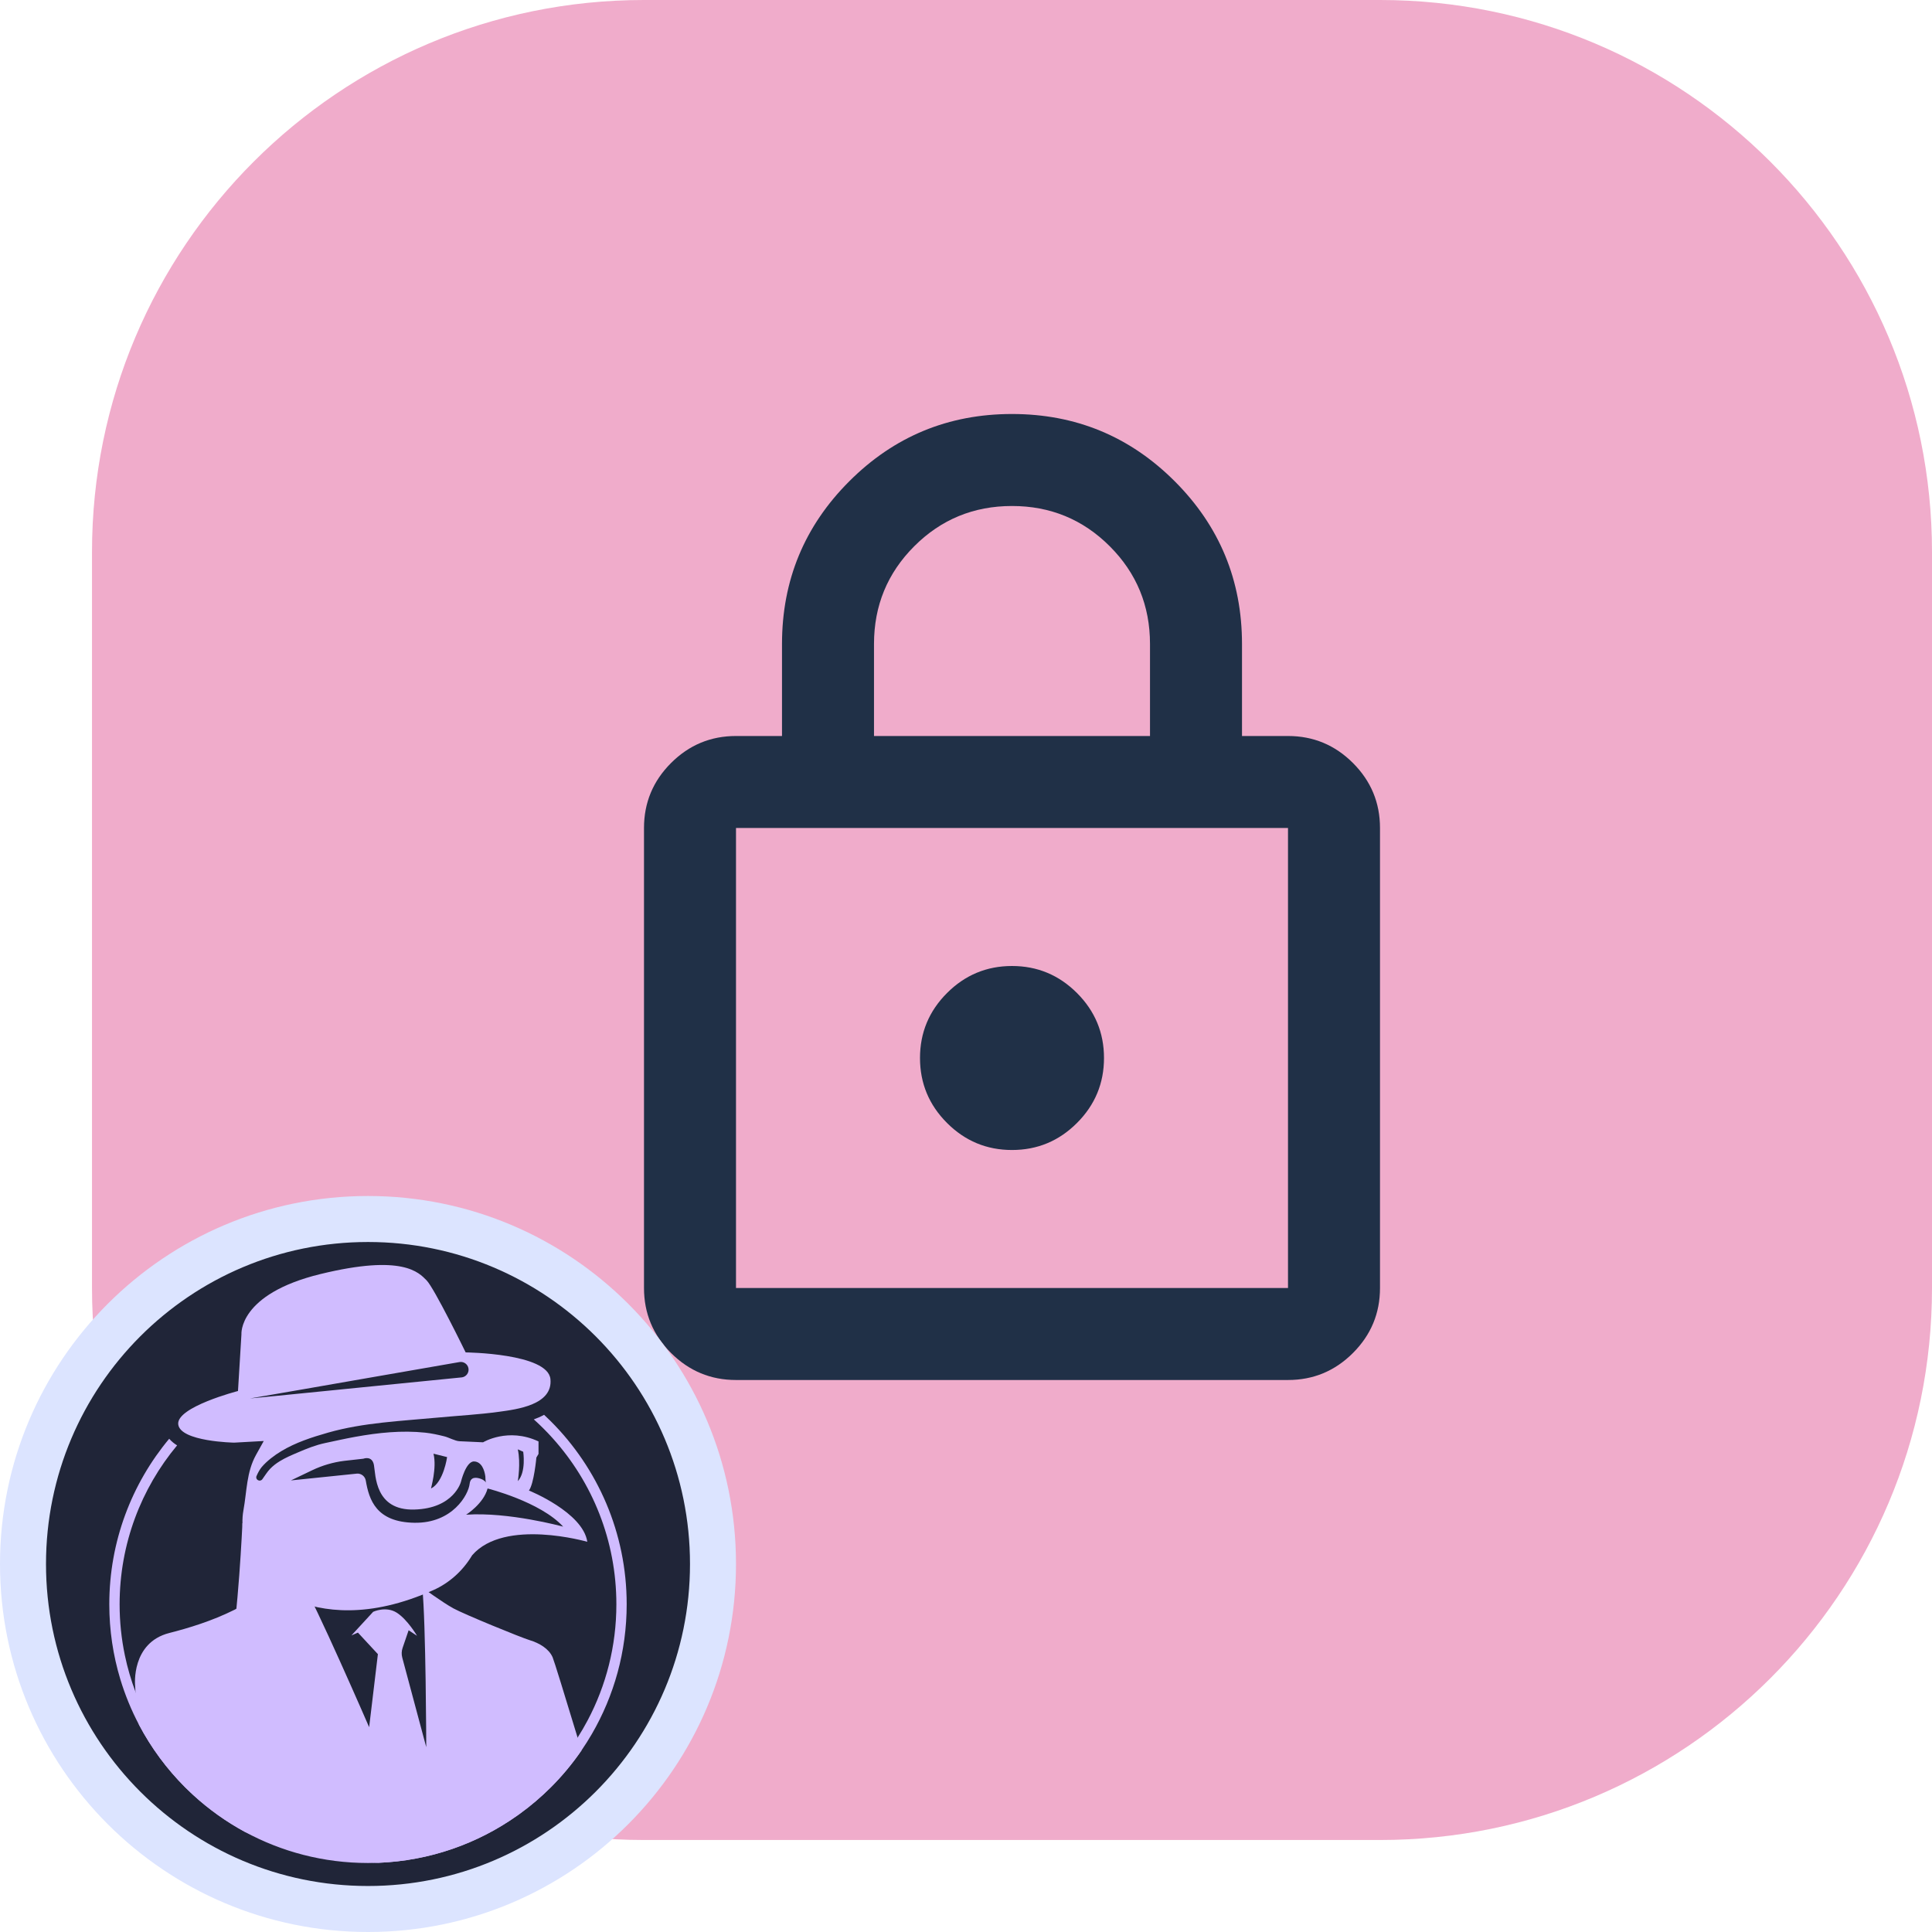
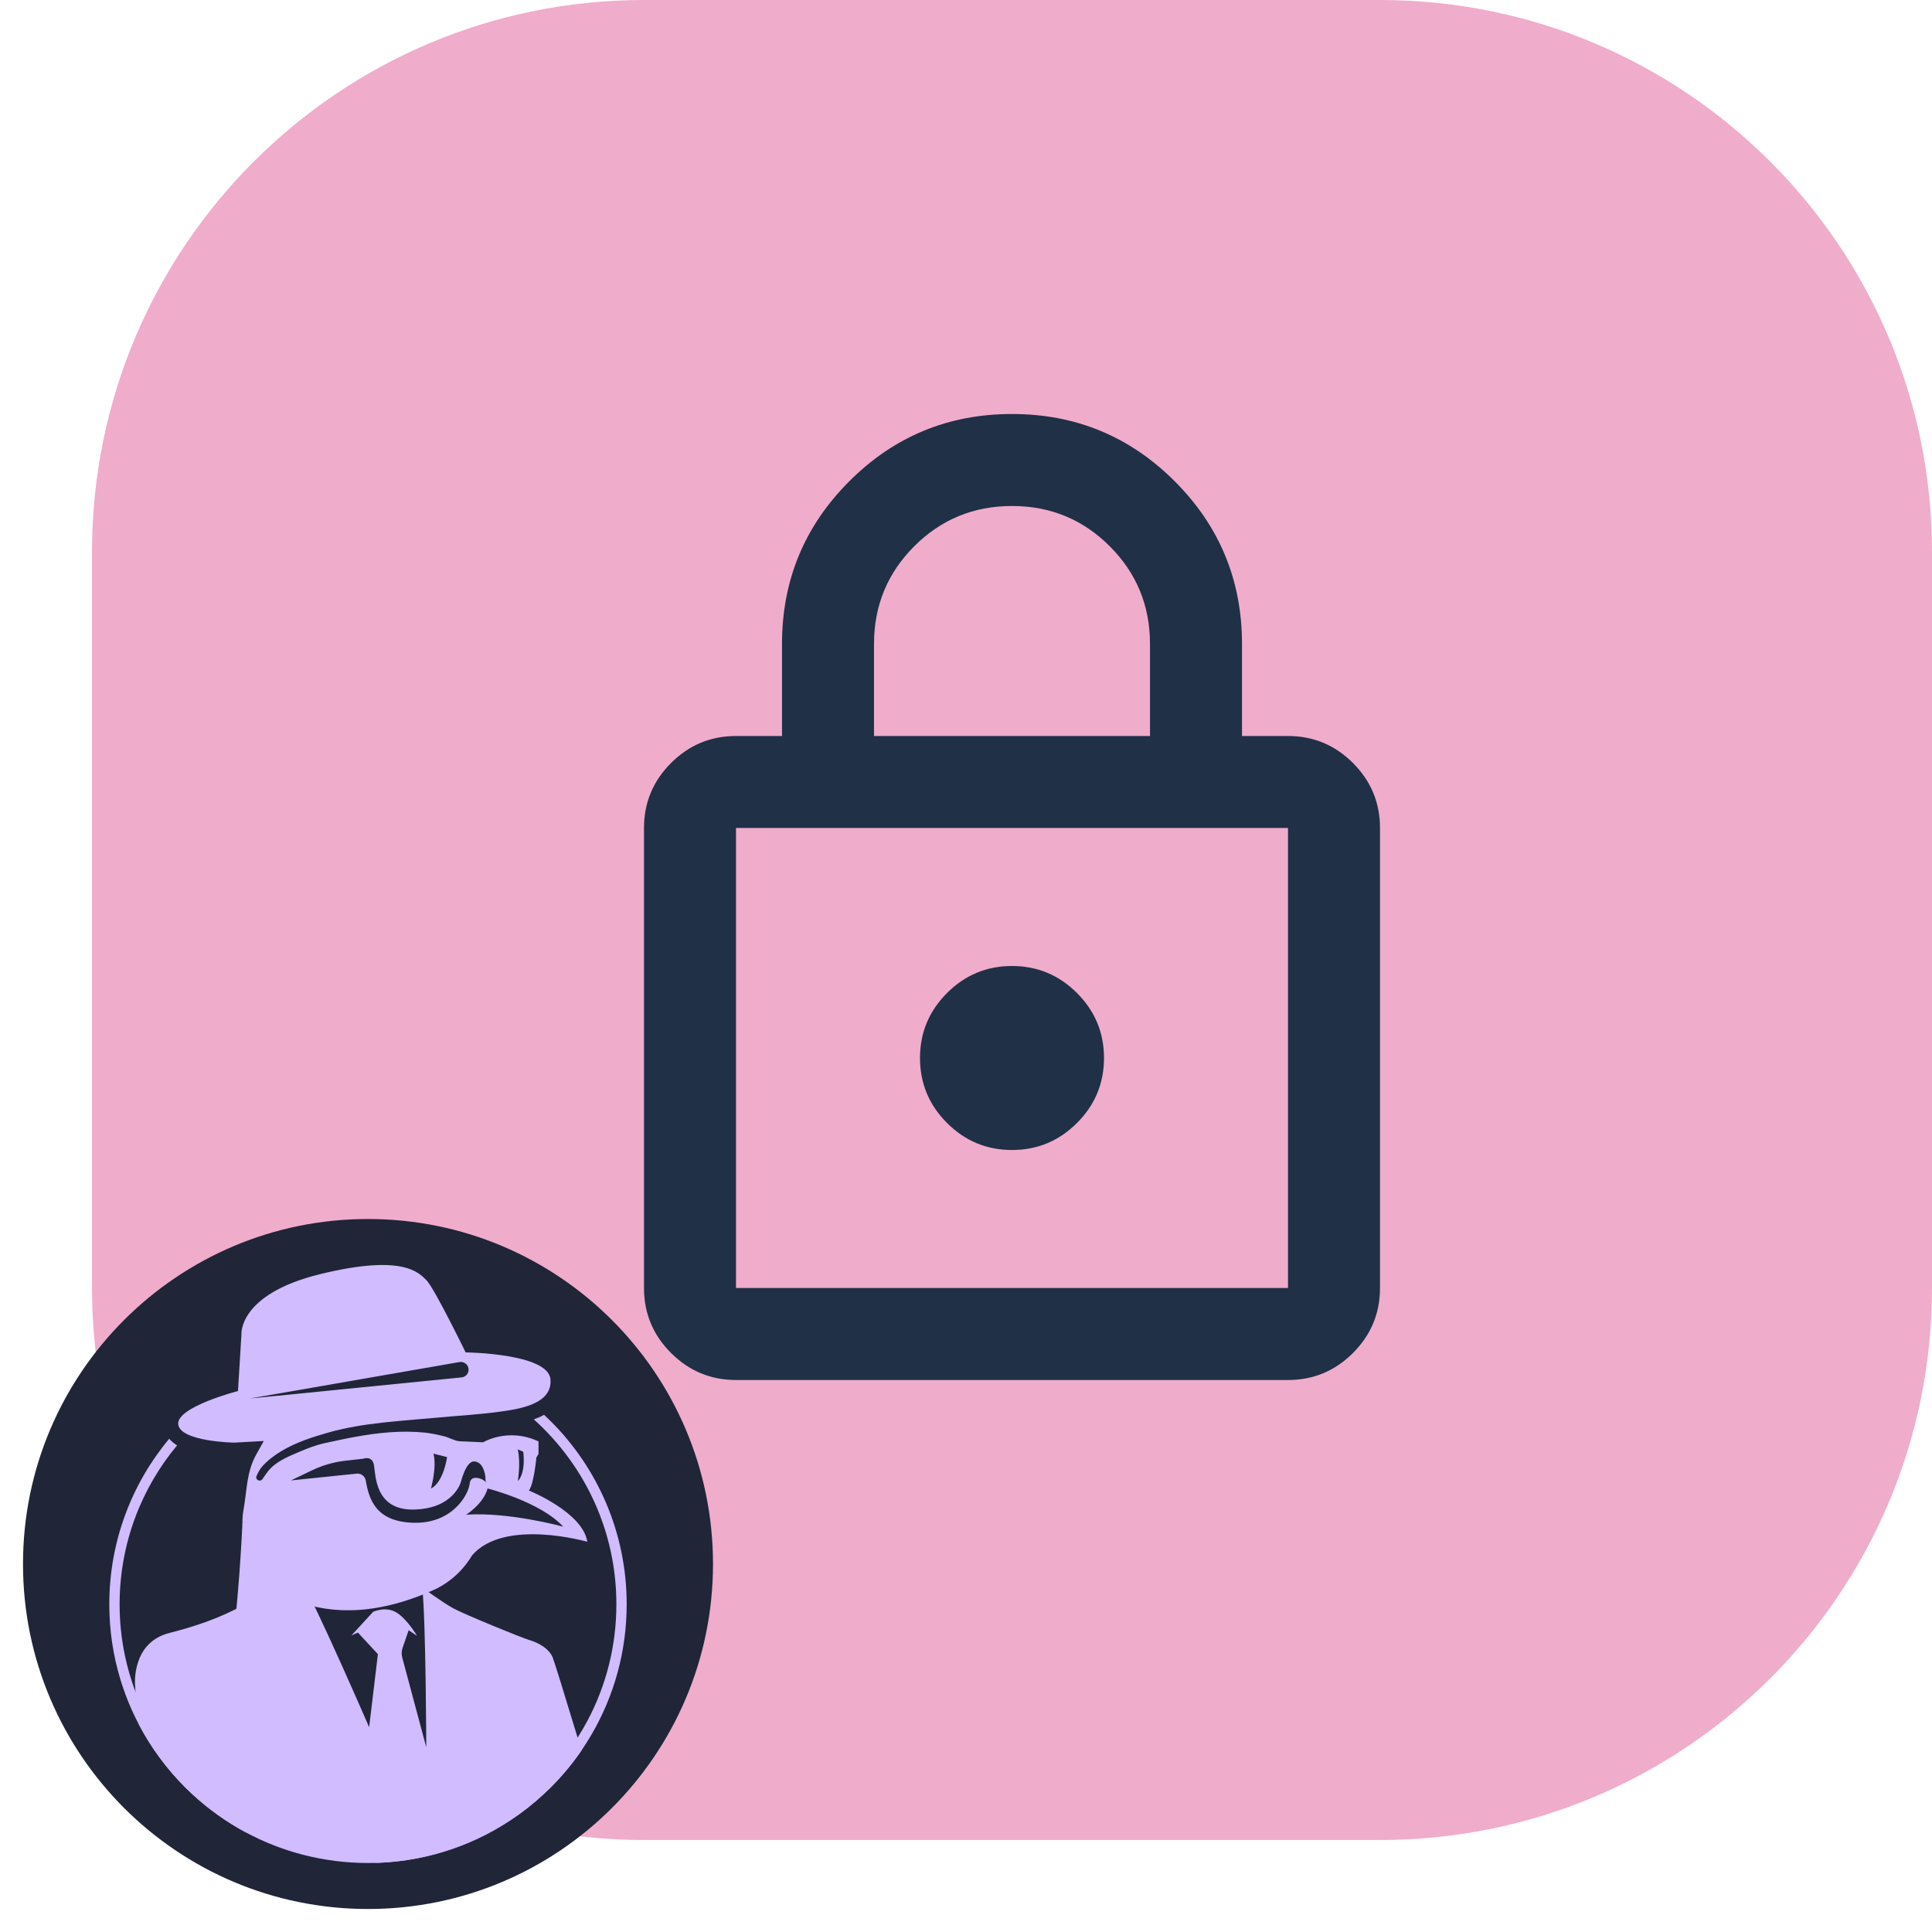
<svg xmlns="http://www.w3.org/2000/svg" width="40" height="40" viewBox="-2 0 42 42">
  <rect width="40" height="40" rx="12" fill="#f0accb" />
  <g transform="translate(8 32) scale(0.025 -0.025)">
    <path fill="#203047" d="M240 80Q207 80 183.5 103.5Q160 127 160 160V560Q160 593 183.5 616.5Q207 640 240 640H280V720Q280 803 338.5 861.5Q397 920 480.0 920.0Q563 920 621.5 861.5Q680 803 680 720V640H720Q753 640 776.5 616.5Q800 593 800 560V160Q800 127 776.5 103.5Q753 80 720 80ZM240 160H720Q720 160 720.0 160.0Q720 160 720 160V560Q720 560 720.0 560.0Q720 560 720 560H240Q240 560 240.0 560.0Q240 560 240 560V160Q240 160 240.0 160.0Q240 160 240 160ZM560 360Q560 393 536.5 416.5Q513 440 480.0 440.0Q447 440 423.5 416.5Q400 393 400 360Q400 327 423.5 303.5Q447 280 480.0 280.0Q513 280 536.5 303.5Q560 327 560 360ZM360 640H600V720Q600 770 565.0 805.0Q530 840 480.0 840.0Q430 840 395.0 805.0Q360 770 360 720ZM240 160Q240 160 240.0 160.0Q240 160 240 160V560Q240 560 240.0 560.0Q240 560 240 560Q240 560 240.0 560.0Q240 560 240 560V160Q240 160 240.0 160.0Q240 160 240 160Z" />
  </g>
  <g id="dux-badge" transform="translate(-26 2)">
-     <circle cx="32" cy="32" r="7.5" fill="#202538" stroke="#dce4ff" stroke-width="1" />
+     <circle cx="32" cy="32" r="7.5" fill="#202538" />
    <g transform="translate(26.376 25.5) scale(0.02329119)">
      <defs id="defs1">
        <clipPath clipPathUnits="userSpaceOnUse" id="clipPath21">
          <path d="M 0,1200 H 2000 V 0 H 0 Z" transform="translate(-673.8743,-704.2584)" id="path21" />
        </clipPath>
        <clipPath clipPathUnits="userSpaceOnUse" id="clipPath25">
          <path d="M 0,1200 H 2000 V 0 H 0 Z" transform="translate(-466.3045,-703.5978)" id="path25" />
        </clipPath>
        <clipPath clipPathUnits="userSpaceOnUse" id="clipPath27">
          <path d="M 0,1200 H 2000 V 0 H 0 Z" transform="translate(-695.28,-473.9274)" id="path27" />
        </clipPath>
        <clipPath clipPathUnits="userSpaceOnUse" id="clipPath29">
          <path d="M 0,1200 H 2000 V 0 H 0 Z" transform="translate(-457.9388,-632.9906)" id="path29" />
        </clipPath>
        <clipPath clipPathUnits="userSpaceOnUse" id="clipPath31">
          <path d="M 0,1200 H 2000 V 0 H 0 Z" transform="translate(-466.3045,-703.5978)" id="path31" />
        </clipPath>
        <clipPath clipPathUnits="userSpaceOnUse" id="clipPath33">
          <path d="M 0,1200 H 2000 V 0 H 0 Z" transform="translate(-614.5172,-638.933)" id="path33" />
        </clipPath>
      </defs>
      <g id="layer-MC0" transform="translate(-486.3102,-515.0272)">
        <path id="path20" d="M 0,0 C -1.568,1.568 -3.163,3.098 -4.787,4.61 -5.944,3.966 -7.185,3.35 -8.529,2.762 -9.658,2.277 -10.815,1.82 -11.981,1.4 c 1.885,-1.689 3.742,-3.425 5.552,-5.207 0.448,-0.429 0.886,-0.868 1.325,-1.306 2.221,-2.221 4.386,-4.498 6.476,-6.84 27.639,-30.784 44.453,-71.459 44.453,-116.089 0,-29.347 -7.259,-56.977 -20.09,-81.21 -2.192,-4.134 -4.544,-8.174 -7.054,-12.102 -6.83,-10.74 -14.827,-20.669 -23.785,-29.636 -5.944,-5.944 -12.317,-11.459 -19.073,-16.498 -0.56,-0.42 -1.12,-0.83 -1.689,-1.231 -28.675,-20.893 -63.975,-33.201 -102.186,-33.201 -48.018,0 -91.464,19.456 -122.948,50.93 -0.737,0.737 -1.465,1.474 -2.174,2.221 -0.55,0.569 -1.101,1.147 -1.633,1.726 -15.545,16.553 -27.881,36.14 -36.018,57.779 -3.098,8.211 -5.58,16.712 -7.409,25.464 -2.417,11.534 -3.686,23.496 -3.686,35.758 0.01,42.326 15.117,81.097 40.246,111.246 -2.072,1.278 -3.975,2.809 -5.534,4.637 -26.174,-31.399 -41.934,-71.822 -41.934,-115.883 0,-18.187 2.678,-35.748 7.67,-52.311 3.359,-11.142 7.754,-21.835 13.092,-31.95 8.528,-16.208 19.446,-30.961 32.276,-43.801 1.251,-1.25 2.529,-2.491 3.817,-3.685 0.662,-0.644 1.334,-1.26 2.006,-1.876 10.862,-9.938 22.945,-18.578 36,-25.661 25.632,-13.913 55.016,-21.816 86.229,-21.816 2.454,0 4.908,0.047 7.334,0.14 36.056,1.446 69.424,13.427 97.054,32.976 0.569,0.392 1.148,0.793 1.698,1.204 7.82,5.655 15.164,11.925 21.966,18.718 7.904,7.904 15.07,16.526 21.406,25.773 2.556,3.723 4.973,7.558 7.25,11.477 15.499,26.697 24.382,57.723 24.382,90.812 C 53.038,-78.055 32.762,-32.762 0,0" style="fill:#D0BCFF;fill-opacity:1;fill-rule:nonzero;stroke:none" transform="matrix(1.333333,0,0,-1.333333,898.4991,660.9888)" clip-path="url(#clipPath21)" />
        <path id="path24" d="M 0,0 -0.169,-0.292 C 1.43,-0.2 3.091,-0.108 4.798,0 Z" style="fill:#D0BCFF;fill-opacity:1;fill-rule:nonzero;stroke:none" transform="matrix(1.333333,0,0,-1.333333,621.7393,661.8696)" clip-path="url(#clipPath25)" />
        <path id="path26" d="m 0,0 c -6.336,-9.247 -13.502,-17.869 -21.406,-25.773 -6.802,-6.793 -14.146,-13.063 -21.965,-18.718 -0.551,-0.411 -1.129,-0.812 -1.699,-1.204 -27.629,-19.549 -60.998,-31.53 -97.053,-32.976 -33.247,1.129 -64.852,8.762 -93.564,21.676 -13.054,7.082 -25.138,15.723 -36,25.661 -0.672,0.616 -1.343,1.232 -2.006,1.876 -1.288,1.194 -2.566,2.435 -3.816,3.685 -12.831,12.84 -23.748,27.593 -32.277,43.801 -1.092,7.651 -1.941,15.378 -2.445,23.039 -0.102,1.502 -0.186,3.004 -0.261,4.497 0,0 -2.865,29.795 23.944,36.634 26.827,6.84 65.654,19.745 87.722,50.305 0,0 0.327,-8.38 5.506,-15.779 8.034,-11.422 46.674,-100.46 46.674,-100.46 l 6.121,51.135 -13.978,15.079 -4.553,-1.987 15.228,16.544 c 0,0 8.94,4.218 16.554,-0.653 7.605,-4.899 14.146,-16.153 14.146,-16.153 l -5.879,3.892 -4.227,-12.364 c -0.756,-2.184 -0.83,-4.535 -0.233,-6.784 l 16.796,-62.687 c 0,0 -0.243,87.415 -2.781,111.685 0,0 14.221,-10.367 21.621,-14.454 7.381,-4.078 47.215,-20.407 53.738,-22.395 6.504,-1.987 13.222,-5.841 15.882,-11.916 1.026,-2.351 8.594,-26.939 17.486,-56.229 C -1.829,6.028 -0.914,3.023 0,0" style="fill:#D0BCFF;fill-opacity:1;fill-rule:nonzero;stroke:none" transform="matrix(1.333333,0,0,-1.333333,927.04,968.0968)" clip-path="url(#clipPath27)" />
        <path id="path28" d="m 0,0 c 0,0 -3.081,-67.22 -8.64,-90.616 -5.559,-23.397 30.316,0 30.316,0 l 20.9,68.629 z" style="fill:#D0BCFF;fill-opacity:1;fill-rule:nonzero;stroke:none" transform="matrix(1.333333,0,0,-1.333333,610.5851,756.0125)" clip-path="url(#clipPath29)" />
        <path id="path30" d="M 0,0 -0.169,-0.292 C 1.43,-0.2 3.091,-0.108 4.798,0 Z" style="fill:#D0BCFF;fill-opacity:1;fill-rule:nonzero;stroke:none" transform="matrix(1.333333,0,0,-1.333333,621.7393,661.8696)" clip-path="url(#clipPath31)" />
        <path id="path32" d="m 0,0 c 0,0 12.178,7.604 15.029,18.355 0,0 36.913,-9.243 52.904,-26.719 C 66.887,-8.091 29.642,2.031 0,0 m -36.152,-5.643 c -26.791,0.404 -31.781,16.05 -34.086,29.523 -0.511,2.958 -3.148,5.073 -6.13,4.883 l -46.275,-4.764 14.922,7.14 c 3.505,1.687 7.164,3.077 10.895,4.17 3.742,1.093 7.556,1.901 11.429,2.376 4.051,0.499 8.542,1.01 13.46,1.509 0,0 6.19,2.459 7.414,-4.479 1.259,-6.926 0.499,-31.864 28.287,-31.103 27.777,0.76 32.612,19.412 32.612,19.412 0,0 3.458,14.471 9.232,14.257 5.263,-0.202 7.27,-6.142 7.853,-10.479 0.142,-1.045 -0.06,-3.54 0.582,-4.324 -0.939,1.152 -2.162,2.032 -3.564,2.554 C 7.604,26.113 3.065,26.945 2.471,21.658 1.616,13.877 -9.599,-6.059 -36.152,-5.643 m 13.306,48.354 9.528,-2.377 c 0,0 -2.388,-17.5 -11.227,-21.979 -0.25,-0.13 4.194,14.281 1.699,24.356 m 59.022,3.041 3.79,-1.687 c 0,0 2.198,-14.209 -3.79,-20.577 0,0 2.174,12.474 0,22.264 m -187.451,35.63 c 12.225,2.067 24.45,4.229 36.664,6.332 l 36.663,6.392 73.303,12.748 c 2.958,0.522 5.774,-1.462 6.285,-4.408 0.522,-2.947 -1.462,-5.762 -4.42,-6.285 -0.119,-0.024 -0.261,-0.036 -0.38,-0.047 H -3.184 L -114.243,85.029 c -12.344,-1.224 -24.676,-2.495 -37.032,-3.647 M 43.97,16.93 c 3.54,4.693 5.215,23.096 5.215,23.096 l 1.497,2.518 v 8.744 C 29.381,61.327 11.869,50.682 11.869,50.682 l -16.491,0.749 c -3.112,0.142 -7.449,2.637 -10.644,3.433 -4.42,1.093 -8.804,2.068 -13.342,2.566 -16.407,1.735 -32.933,0 -49.091,-2.934 -7.021,-1.271 -13.971,-2.851 -20.957,-4.325 -6.701,-1.425 -12.878,-3.908 -19.151,-6.605 -4.313,-1.842 -8.649,-3.659 -12.641,-6.119 -2.436,-1.496 -4.741,-3.243 -6.737,-5.31 -2.126,-2.21 -3.659,-4.859 -5.476,-7.319 -1.545,-2.091 -4.907,-0.463 -4.147,2.032 0.024,0.059 0.048,0.119 0.06,0.154 0.867,2.044 2.221,4.646 3.659,6.345 3.588,4.241 8.958,8.292 13.686,11.12 10.039,6.071 21.48,9.766 32.767,12.985 24.771,7.057 51.442,8.138 77.009,10.55 14.114,1.331 28.43,2.091 42.473,4.016 12.784,1.734 37.935,4.859 36.176,22.882 -1.71,18.129 -59.355,18.712 -59.355,18.712 0,0 -21.943,45.027 -27.372,50.468 -5.418,5.418 -16.503,18.474 -74.254,4.384 -57.739,-14.078 -55.327,-42.259 -55.327,-42.259 l -2.412,-39.622 c 0,0 -43.198,-11.179 -41.832,-23.321 1.391,-12.142 39.171,-12.819 39.171,-12.819 0,0 8.577,0.439 20.696,1.152 l -5.382,-9.683 c -6.749,-12.13 -6.38,-25.258 -8.851,-38.908 -4.277,-23.631 11.963,-52.702 33.978,-62.147 21.1,-9.053 53.949,-13.782 99.012,6.368 11.085,4.954 20.328,13.282 26.66,23.618 l 0.499,0.796 c 22.728,26.125 80.574,9.386 80.574,9.386 C 81.774,1.699 43.97,16.93 43.97,16.93" style="fill:#D0BCFF;fill-opacity:1;fill-rule:nonzero;stroke:none" transform="matrix(1.333333,0,0,-1.333333,819.3563,748.0893)" clip-path="url(#clipPath33)" />
      </g>
    </g>
  </g>
</svg>
